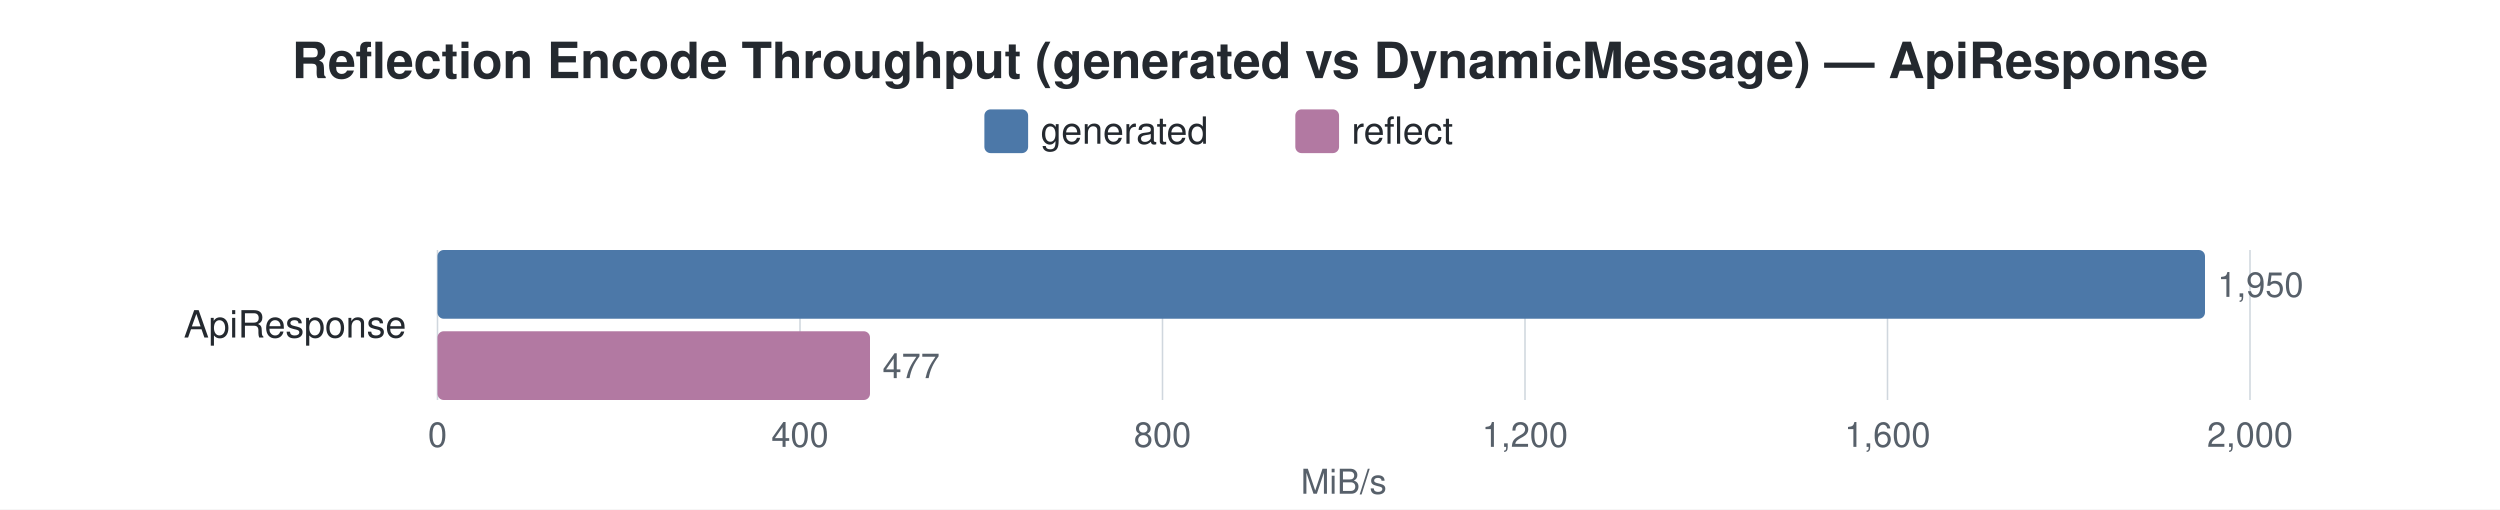
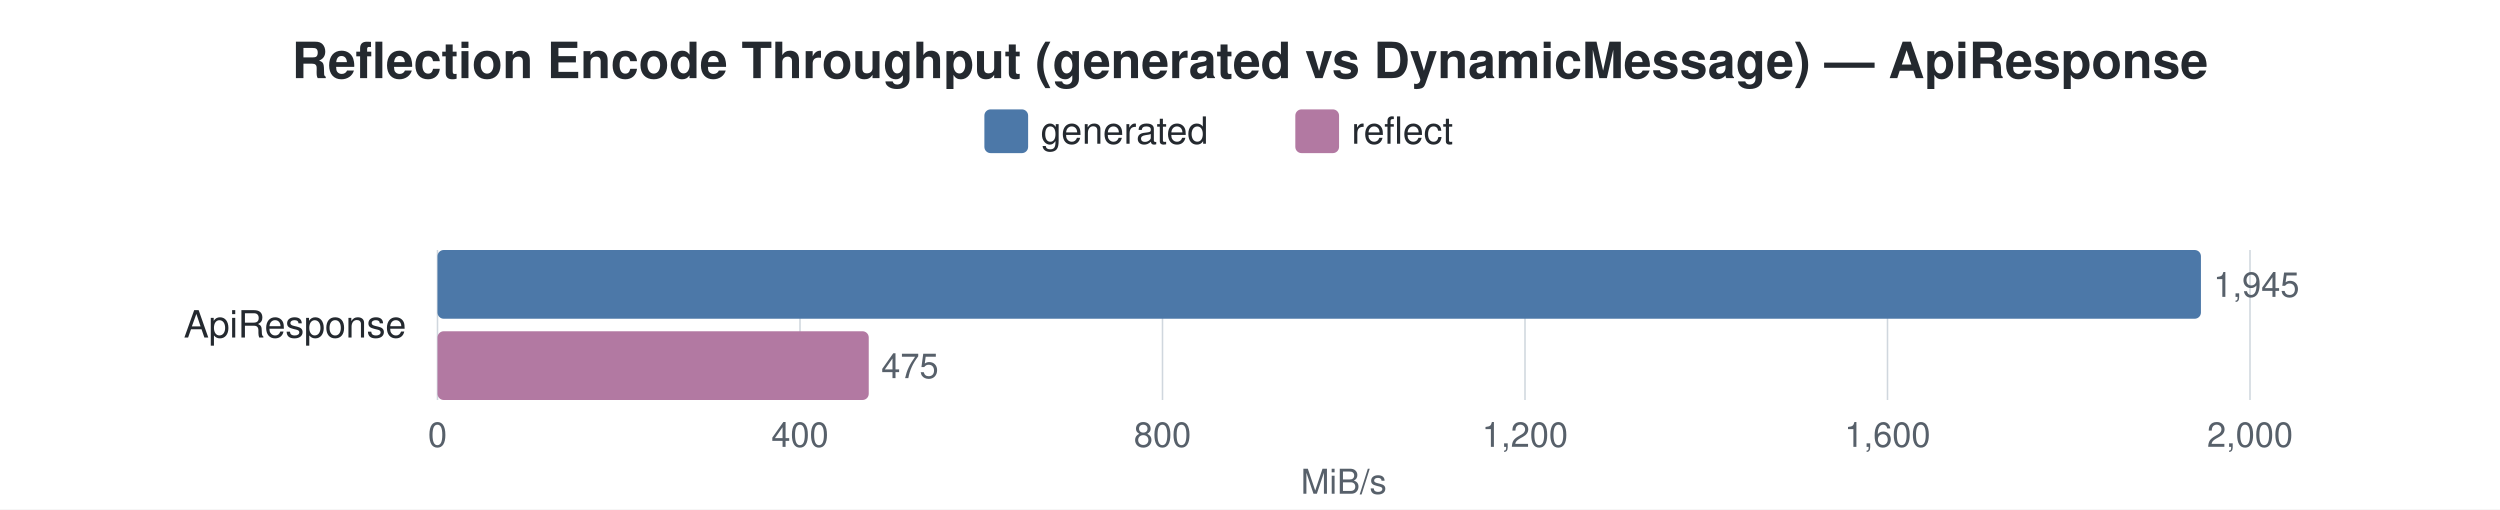
<svg xmlns="http://www.w3.org/2000/svg" width="800" height="163" viewBox="0 0 800 163">
  <style>
    text { font-family: -apple-system, BlinkMacSystemFont, "Segoe UI", Helvetica, Arial, sans-serif; }
    .title { font-size: 16px; font-weight: 600; fill: #24292f; }
    .label { font-size: 12px; fill: #24292f; }
    .value { font-size: 11px; fill: #57606a; }
    .axis-label { font-size: 11px; fill: #57606a; }
    .legend-text { font-size: 12px; fill: #24292f; }
    .grid { stroke: #d0d7de; stroke-width: 0.5; }
  </style>
  <rect width="100%" height="100%" fill="white" />
  <text x="400.0" y="25" text-anchor="middle" class="title">Reflection Encode Throughput (generated vs DynamicMessage) — ApiResponse</text>
  <rect x="315" y="35" width="14" height="14" rx="2" fill="#4C78A8" />
  <text x="333" y="46" class="legend-text">generated</text>
  <rect x="414.5" y="35" width="14" height="14" rx="2" fill="#B279A2" />
  <text x="432.5" y="46" class="legend-text">reflect</text>
  <line x1="140.0" y1="80" x2="140.0" y2="128" class="grid" />
  <text x="140.0" y="143" text-anchor="middle" class="axis-label">0</text>
  <line x1="256.0" y1="80" x2="256.0" y2="128" class="grid" />
  <text x="256.0" y="143" text-anchor="middle" class="axis-label">400</text>
  <line x1="372.0" y1="80" x2="372.0" y2="128" class="grid" />
  <text x="372.0" y="143" text-anchor="middle" class="axis-label">800</text>
  <line x1="488.0" y1="80" x2="488.0" y2="128" class="grid" />
  <text x="488.0" y="143" text-anchor="middle" class="axis-label">1,200</text>
  <line x1="604.0" y1="80" x2="604.0" y2="128" class="grid" />
  <text x="604.0" y="143" text-anchor="middle" class="axis-label">1,600</text>
  <line x1="720.0" y1="80" x2="720.0" y2="128" class="grid" />
  <text x="720.0" y="143" text-anchor="middle" class="axis-label">2,000</text>
  <text x="430.0" y="158" text-anchor="middle" class="axis-label">MiB/s</text>
  <text x="130" y="108.0" text-anchor="end" class="label">ApiResponse</text>
-   <rect x="140" y="80.0" width="565.6" height="22" rx="2" fill="#4C78A8" />
-   <text x="709.6" y="95.0" class="value">1,950</text>
-   <rect x="140" y="106.0" width="138.4" height="22" rx="2" fill="#B279A2" />
-   <text x="282.4" y="121.0" class="value">477</text>
+   <rect x="140" y="80.0" width="564.3" height="22" rx="2" fill="#4C78A8" />
+   <text x="708.3" y="95.0" class="value">1,945</text>
+   <rect x="140" y="106.0" width="138.0" height="22" rx="2" fill="#B279A2" />
+   <text x="282.0" y="121.0" class="value">475</text>
</svg>
